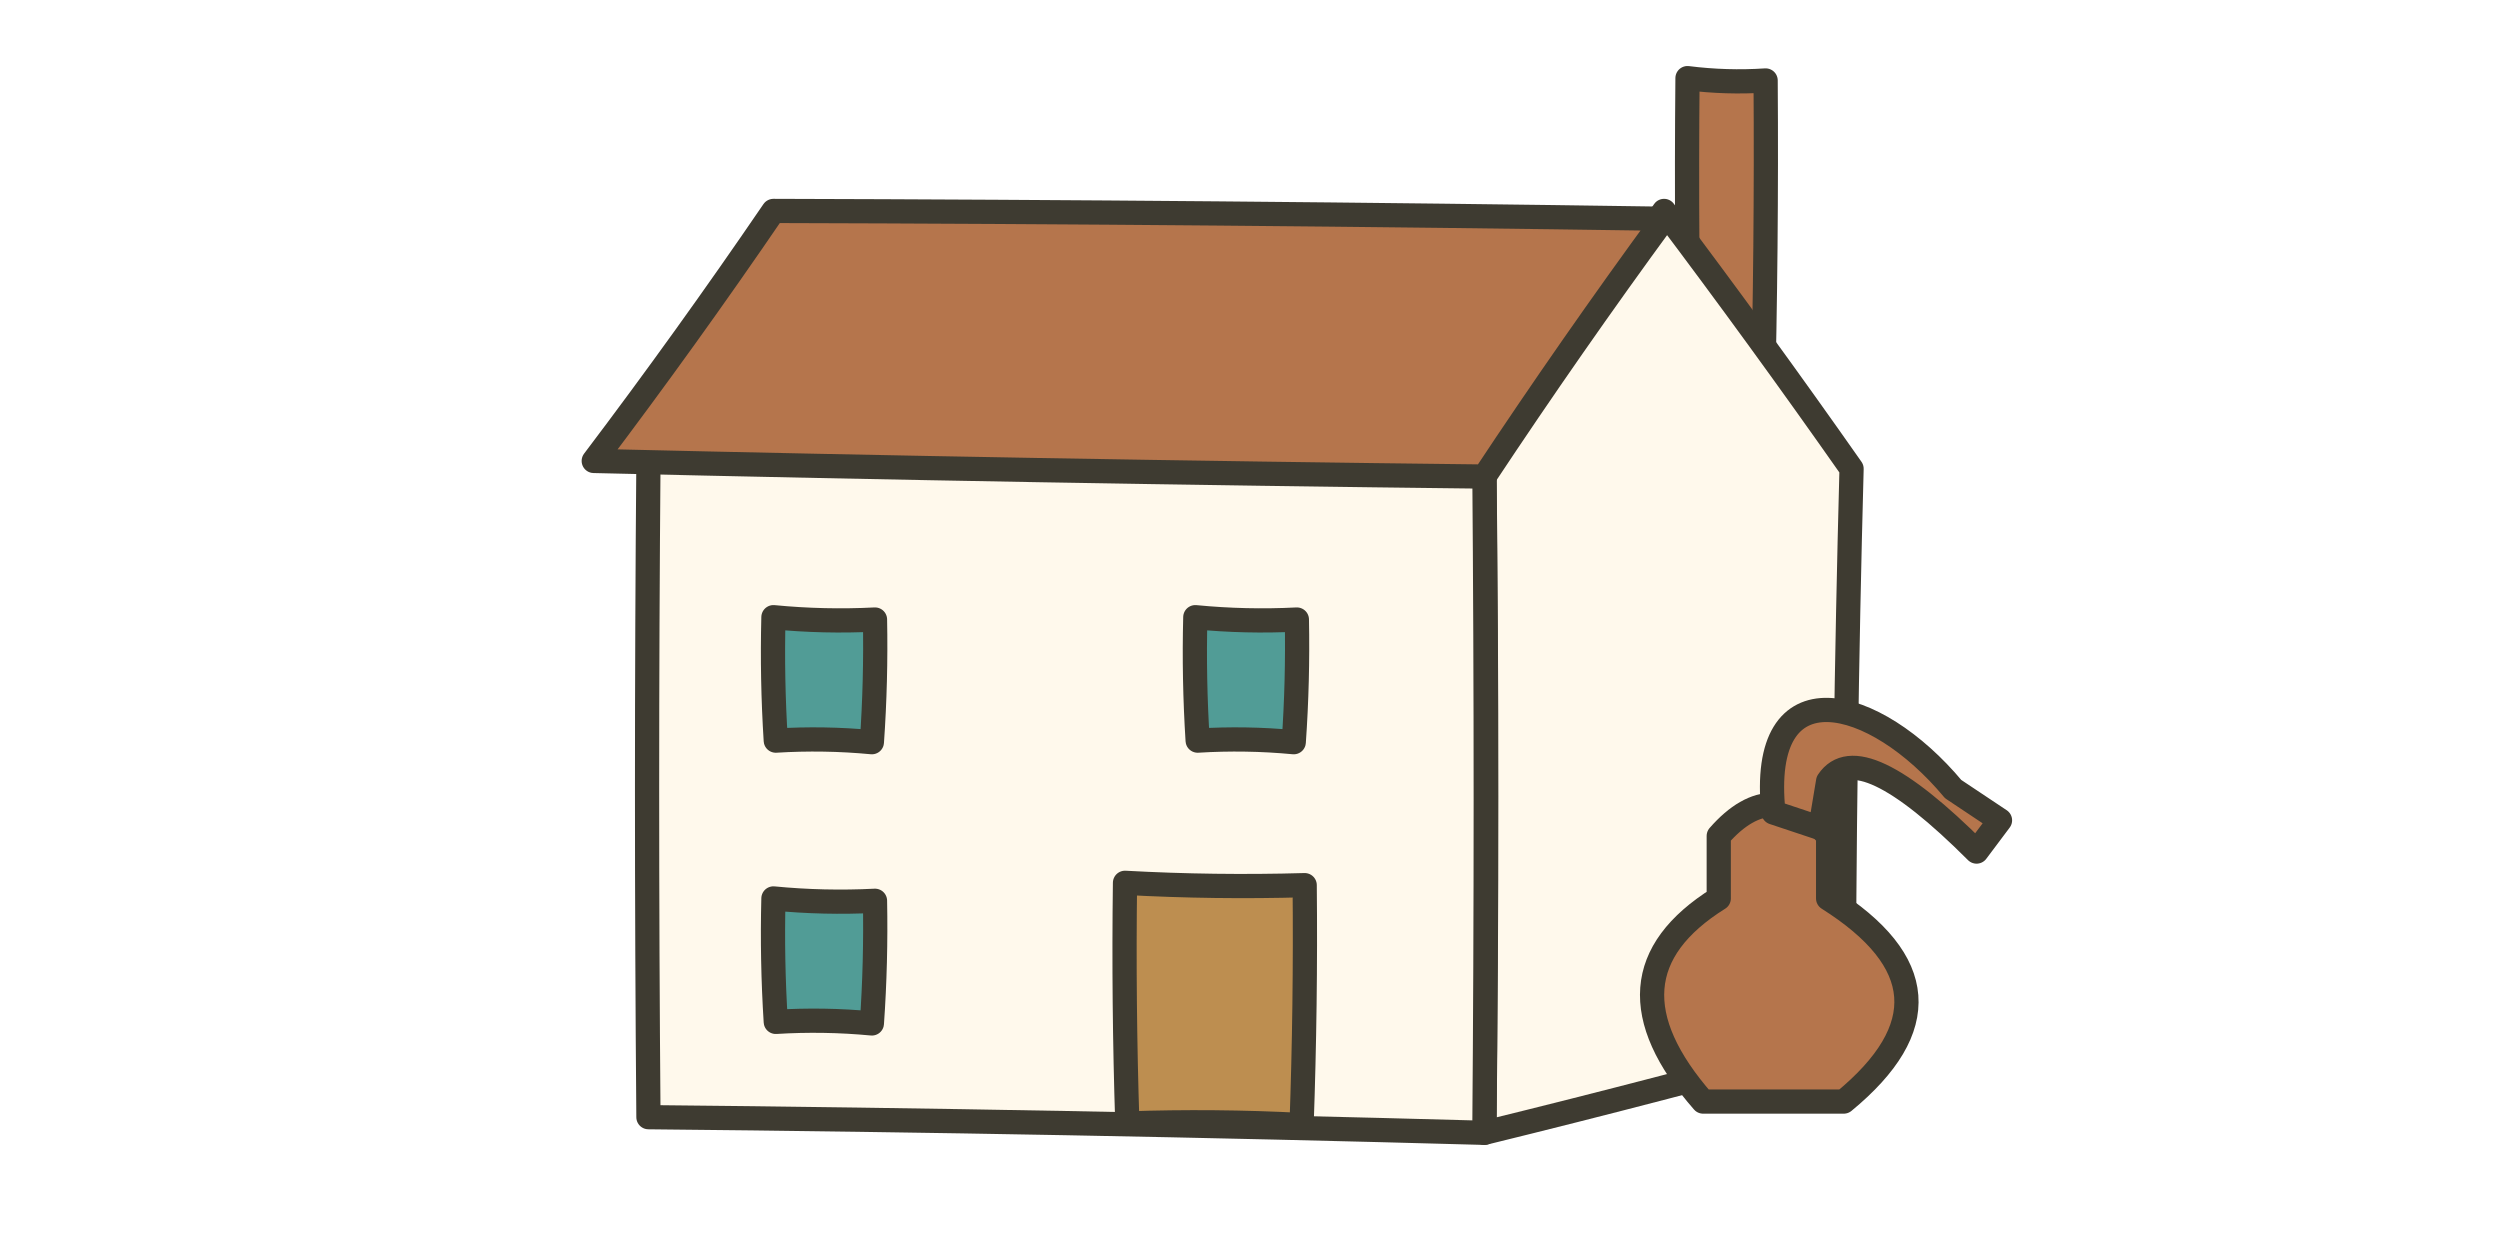
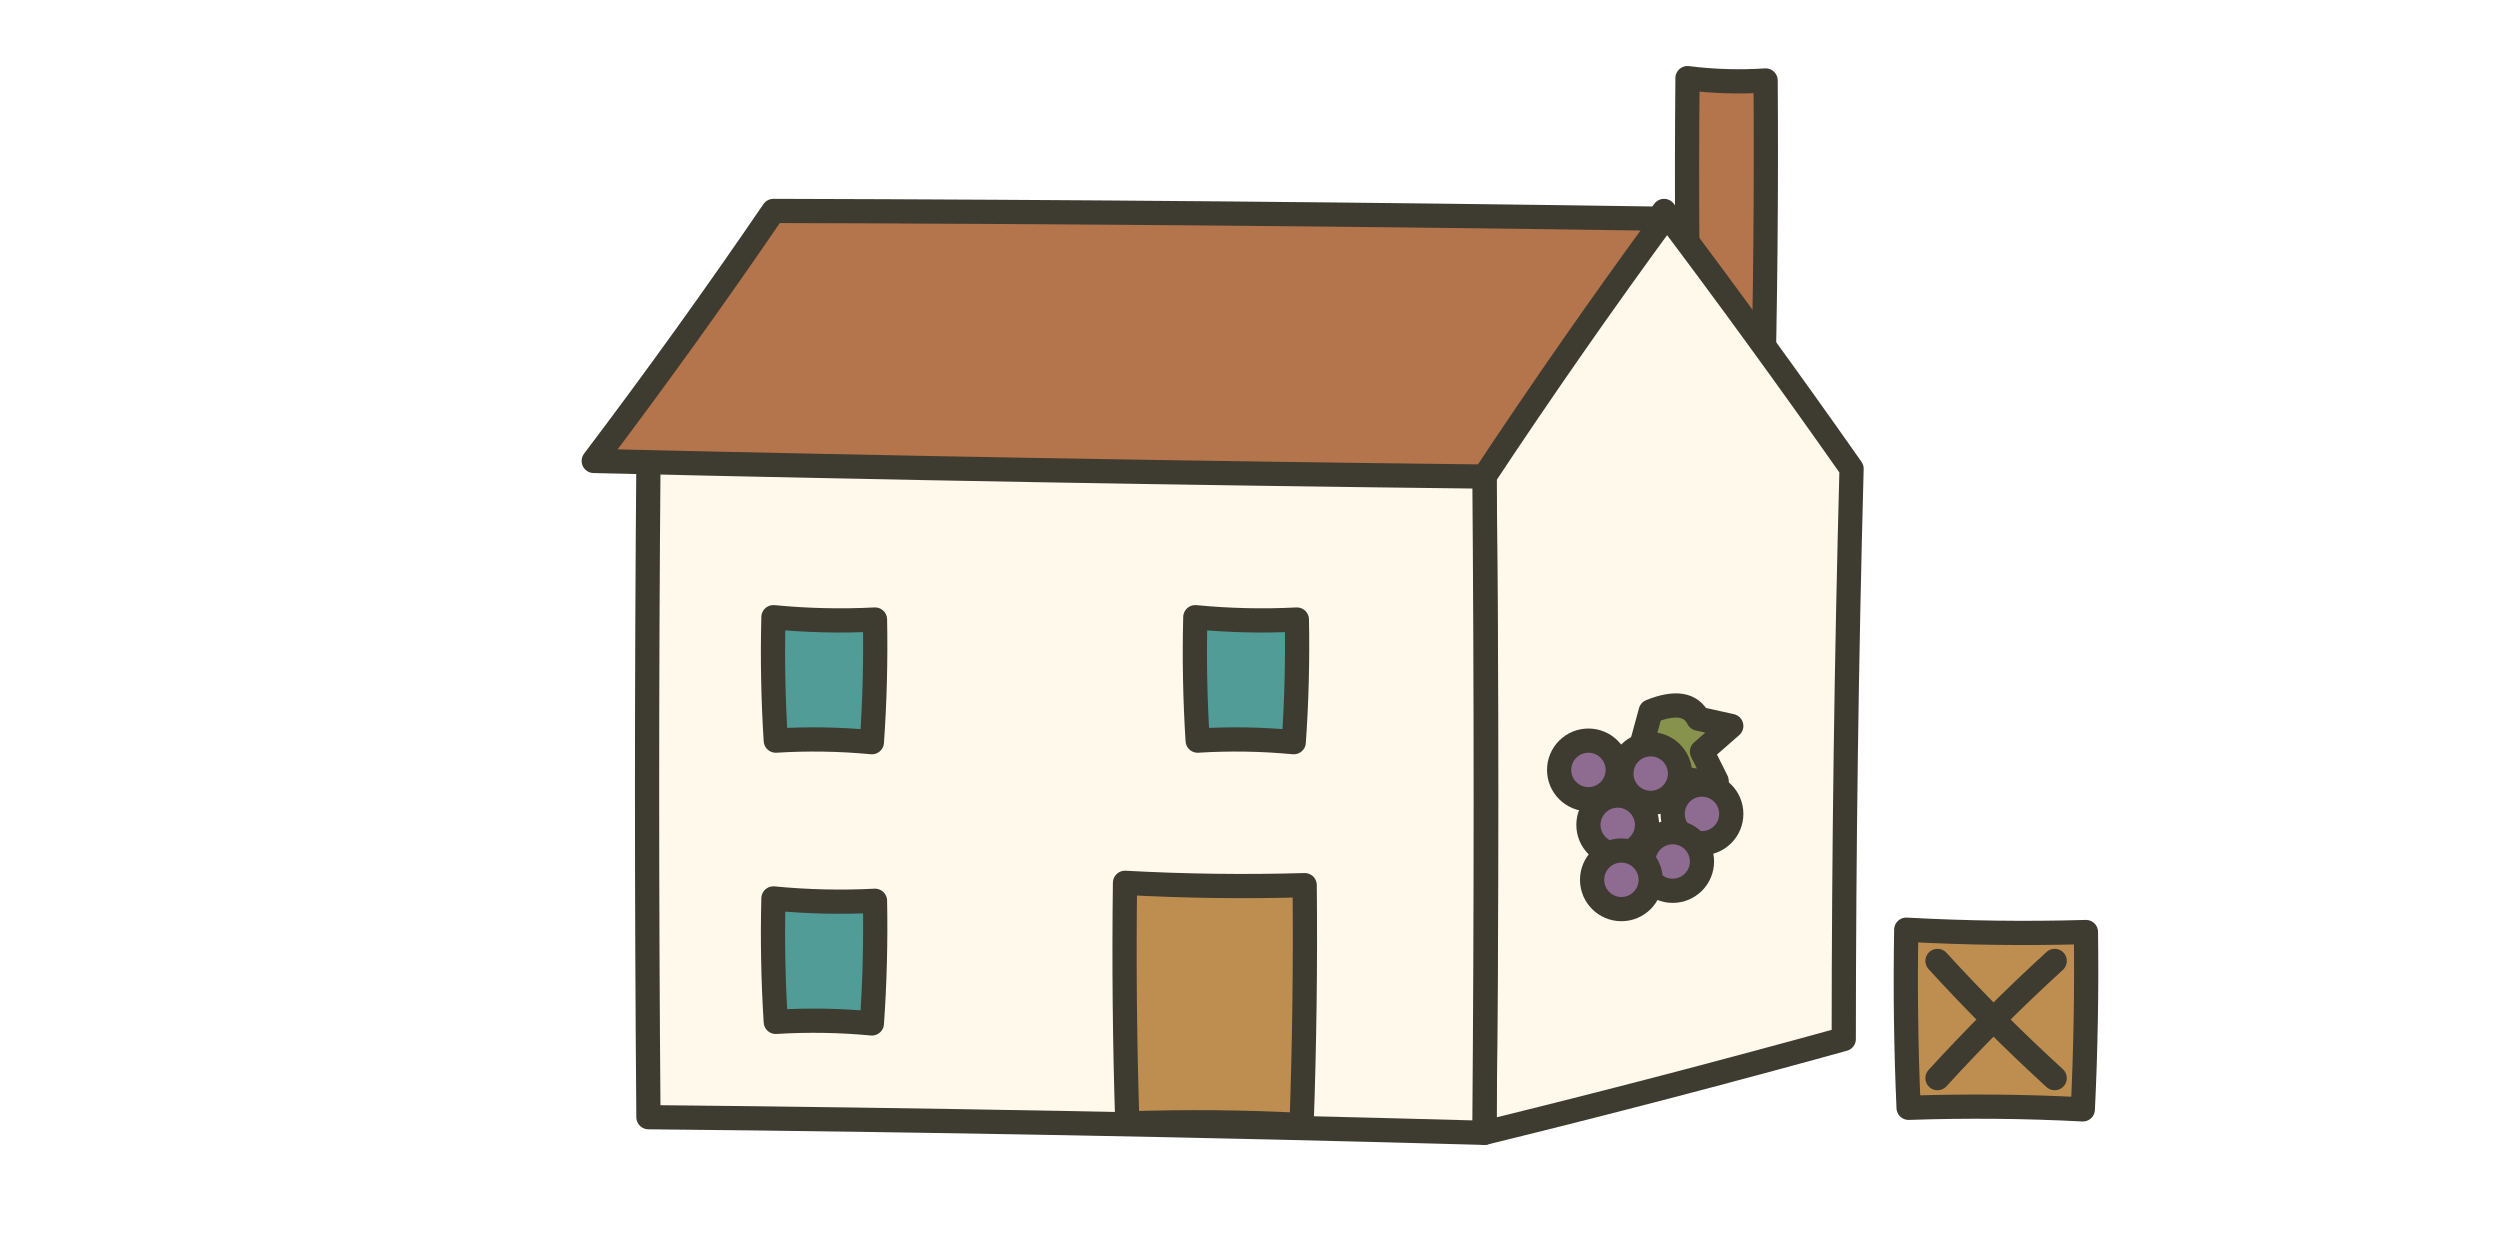
<svg xmlns="http://www.w3.org/2000/svg" width="320" height="160" viewBox="0 0 320 160" role="img" aria-labelledby="title description">
  <g id="pen-outline" stroke="#3e3b31" stroke-width="3.1" stroke-linecap="round" stroke-linejoin="round">
    <g id="building">
      <g id="building-structure">
        <path id="shape-001" d="M216 10 Q220.99 10.63 226 10.3 Q226.15 31.65 225.6 53 Q220.96 52.42 216.3 52.8 Q215.80 31.40 216 10 Z" fill="#b5754c" />
        <g id="walls">
          <path id="shape-002" d="M190 59 Q201.89 43.28 213 27 Q225.28 43.29 237 60 Q236.02 96.49 236 133 Q213.09 139.34 190 145 Q190.48 102.00 190 59 Z" fill="#fff9ec" />
          <path id="shape-003" d="M83 59 Q136.50 59.98 190 60 Q190.35 102.50 190 145 Q136.51 143.52 83 143 Q82.65 101.00 83 59 Z" fill="#fff9ec" />
        </g>
        <g id="roof">
          <path id="shape-004" d="M76 59 Q87.89 43.28 99 27 Q156.00 27.15 213 28 Q201.11 44.23 190 61 Q132.99 60.35 76 59 Z" fill="#b5754c" />
        </g>
        <g id="windows-and-doors">
          <path id="shape-005" d="M144 113 Q155.49 113.63 167 113.3 Q167.15 128.65 166.6 144 Q155.45 143.42 144.3 143.8 Q143.80 128.40 144 113 Z" fill="#bd8e50" />
          <path id="shape-006" d="M99 79 Q105.49 79.63 112 79.3 Q112.15 87.16 111.6 95 Q105.46 94.42 99.3 94.8 Q98.80 86.91 99 79 Z" fill="#519c96" />
          <path id="shape-007" d="M153 79 Q159.49 79.63 166 79.3 Q166.15 87.16 165.6 95 Q159.46 94.42 153.3 94.8 Q152.80 86.91 153 79 Z" fill="#519c96" />
          <path id="shape-008" d="M99 115 Q105.49 115.63 112 115.3 Q112.15 123.16 111.6 131 Q105.46 130.42 99.3 130.8 Q98.80 122.91 99 115 Z" fill="#519c96" />
        </g>
      </g>
      <g id="profession-equipment">
-         <path id="shape-009" d="M220 115 L220 107 Q227 99 234 107 L234 115 Q253 127 236 141 L218 141 Q204 125 220 115 Z" fill="#b5754c" />
-         <path id="shape-010" d="M227 104 C225 85 240 89 250 101 L256 105 L253 109 Q238 94 234 100 L233 106 Z" fill="#b5754c" />
+         <g id="grapes-symbol" transform="translate(195.35 87.30) scale(0.4688)" stroke-width="6.61">
+           <g id="leaf">
+             <path d="M31 19 L34 8 Q44 4 47 10 L56 12 L48 19 L52 27 Q39 28 34 19" fill="#87934c" />
+           </g>
+           <g id="grapes">
+             <path d="M9 24 a8 8 0 1 0 16 0 a8 8 0 1 0 -16 0" fill="#8e6b91" />
+             <path d="M26 25 a8 8 0 1 0 16 0 a8 8 0 1 0 -16 0" fill="#8e6b91" />
+             <path d="M40 36 a8 8 0 1 0 16 0 a8 8 0 1 0 -16 0" fill="#8e6b91" />
+             <path d="M17 39 a8 8 0 1 0 16 0 a8 8 0 1 0 -16 0" fill="#8e6b91" />
+             <path d="M32 49 a8 8 0 1 0 16 0 a8 8 0 1 0 -16 0" fill="#8e6b91" />
+             <path d="M18 54 a8 8 0 1 0 16 0 a8 8 0 1 0 -16 0" fill="#8e6b91" />
+           </g>
+         </g>
+         <path id="shape-011" d="M244 119 Q255.49 119.63 267 119.3 Q267.15 130.66 266.6 142 Q255.45 141.42 244.3 141.8 Q243.80 130.40 244 119 Z" fill="#bd8e50" />
+         <path id="shape-012" d="M248 123 Q255.16 130.84 263 138" fill="none" />
+         <path id="shape-013" d="M263 123 Q255.16 130.16 248 138" fill="none" />
      </g>
    </g>
  </g>
</svg>
